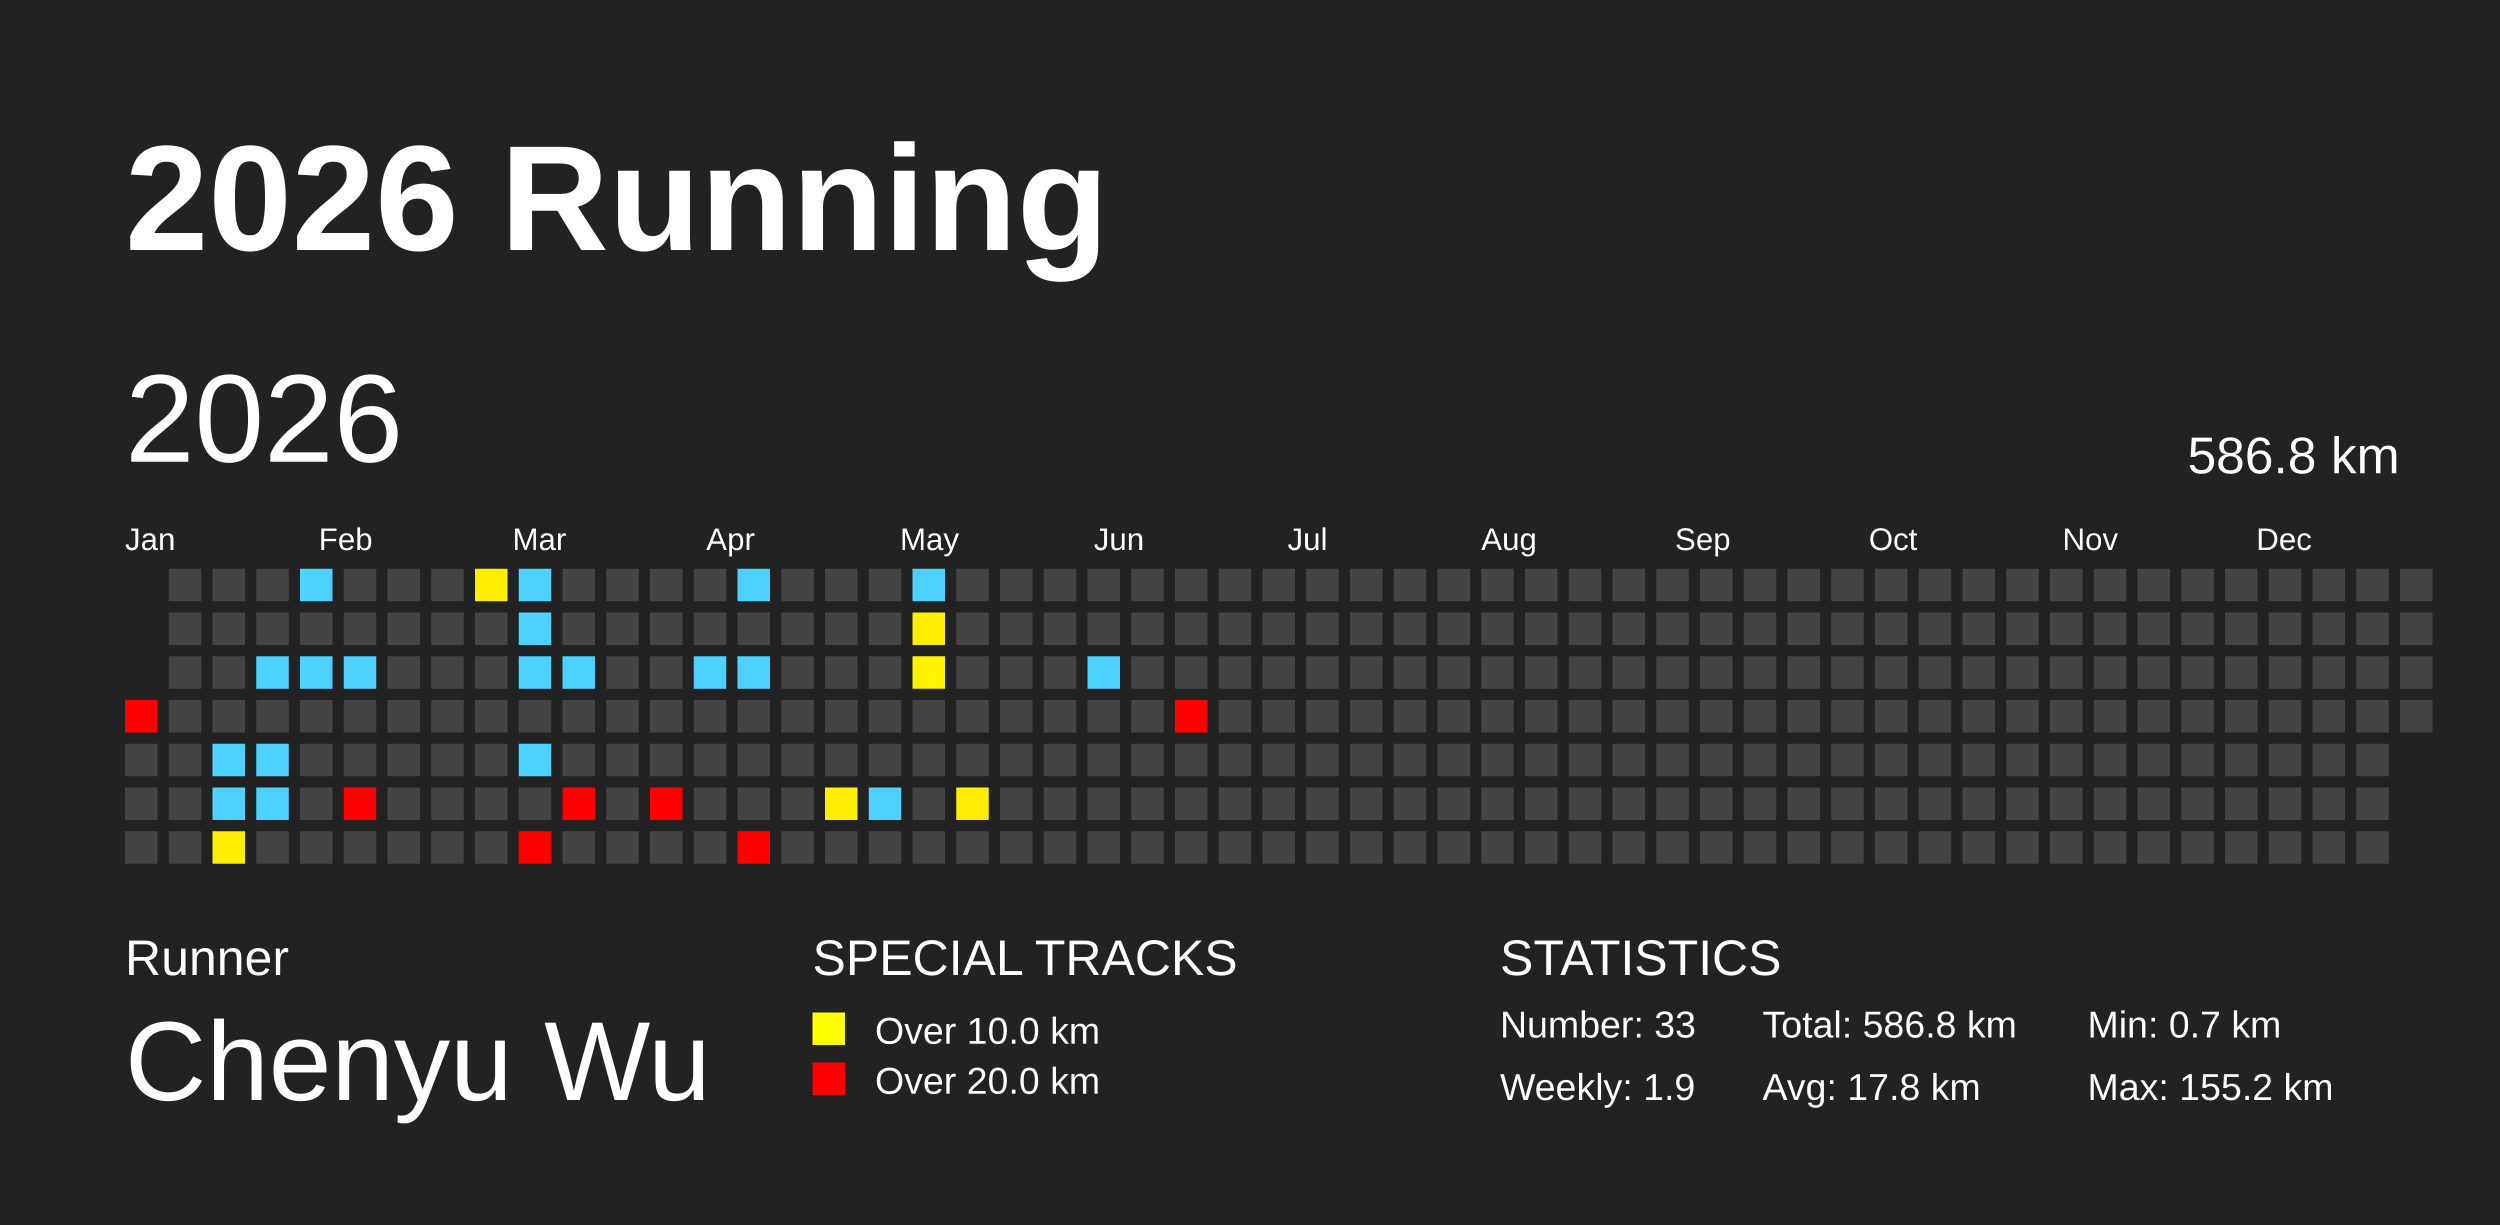
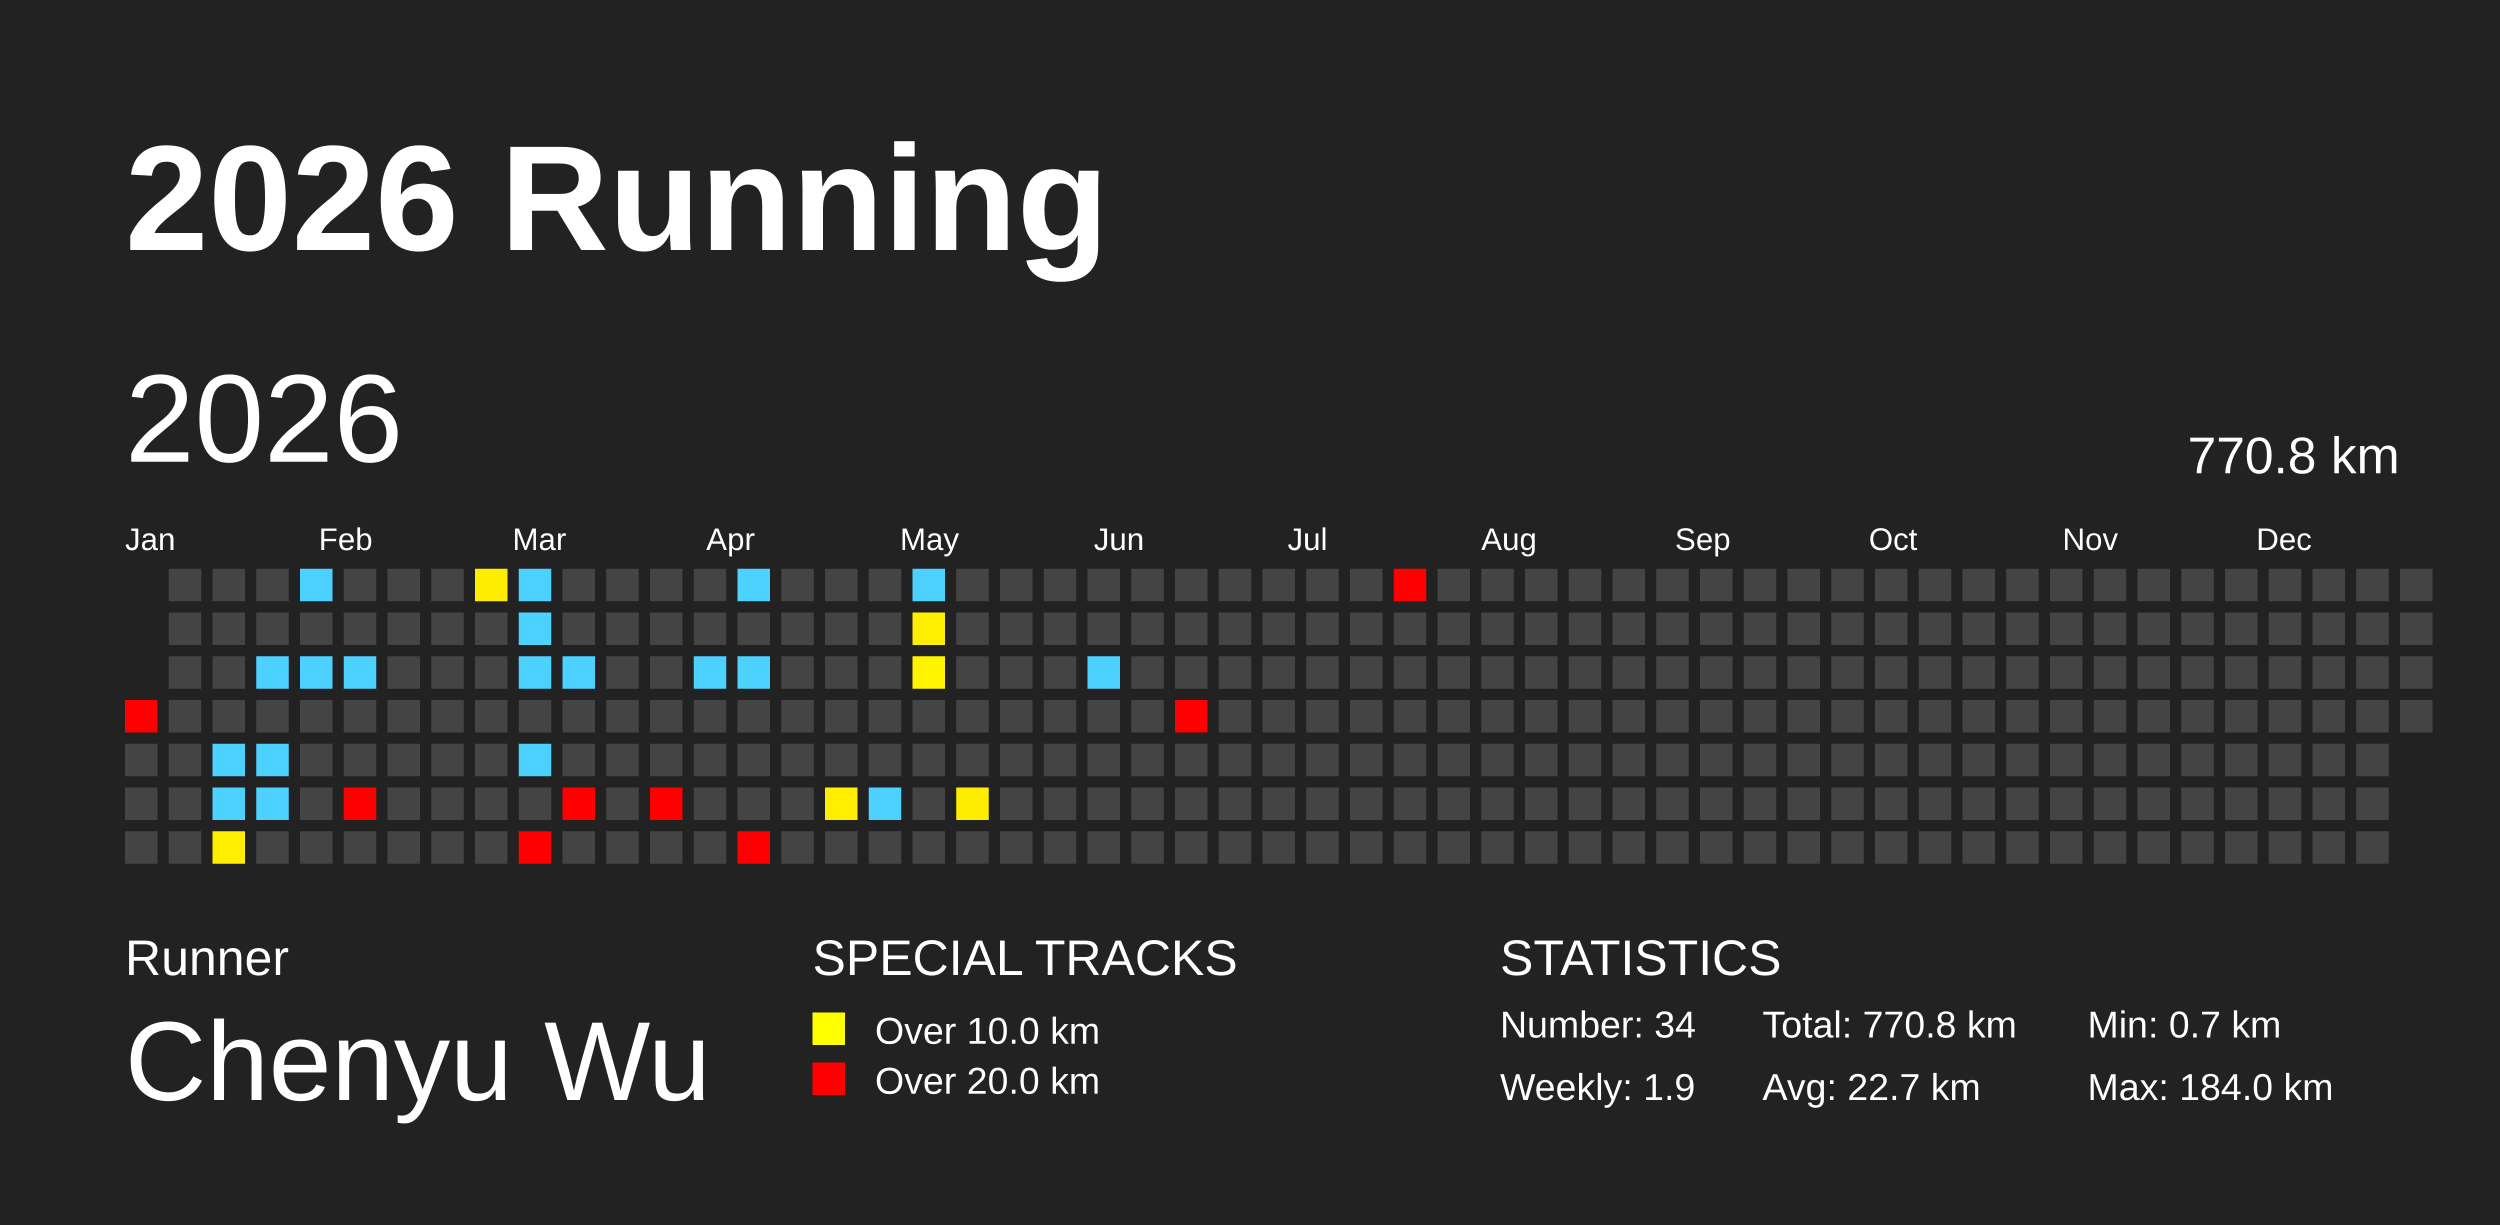
<svg xmlns="http://www.w3.org/2000/svg" baseProfile="full" height="98mm" version="1.1" viewBox="0,0,200,98" width="200mm">
  <defs />
  <rect fill="#222222" height="98" width="200" x="0" y="0" />
  <text fill="#FFFFFF" style="font-size:12px; font-family:Arial; font-weight:bold;" x="10" y="20">2026 Running</text>
  <text fill="#FFFFFF" style="font-size:4px; font-family:Arial" x="10" y="78">Runner</text>
  <text fill="#FFFFFF" style="font-size:9px; font-family:Arial" x="10" y="88">Chenyu Wu</text>
  <text fill="#FFFFFF" style="font-size:4px; font-family:Arial" x="65" y="78">SPECIAL TRACKS</text>
  <rect fill="yellow" height="2.6" width="2.6" x="65" y="81" />
  <text fill="#FFFFFF" style="font-size:3px; font-family:Arial" x="70" y="83.5">Over 10.0 km</text>
  <rect fill="red" height="2.6" width="2.6" x="65" y="85" />
  <text fill="#FFFFFF" style="font-size:3px; font-family:Arial" x="70" y="87.5">Over 20.0 km</text>
  <text fill="#FFFFFF" style="font-size:4px; font-family:Arial" x="120" y="78">STATISTICS</text>
-   <text fill="#FFFFFF" style="font-size:3px; font-family:Arial" x="120" y="83">Number: 33</text>
+   <text fill="#FFFFFF" style="font-size:3px; font-family:Arial" x="120" y="83">Number: 34</text>
  <text fill="#FFFFFF" style="font-size:3px; font-family:Arial" x="120" y="88">Weekly: 1.9</text>
-   <text fill="#FFFFFF" style="font-size:3px; font-family:Arial" x="141" y="83">Total: 586.8 km</text>
-   <text fill="#FFFFFF" style="font-size:3px; font-family:Arial" x="141" y="88">Avg: 17.8 km</text>
+   <text fill="#FFFFFF" style="font-size:3px; font-family:Arial" x="141" y="83">Total: 770.8 km</text>
+   <text fill="#FFFFFF" style="font-size:3px; font-family:Arial" x="141" y="88">Avg: 22.7 km</text>
  <text fill="#FFFFFF" style="font-size:3px; font-family:Arial" x="167" y="83">Min: 0.7 km</text>
-   <text fill="#FFFFFF" style="font-size:3px; font-family:Arial" x="167" y="88">Max: 155.2 km</text>
+   <text fill="#FFFFFF" style="font-size:3px; font-family:Arial" x="167" y="88">Max: 184.0 km</text>
  <text dominant-baseline="hanging" fill="#FFFFFF" style="font-size:10.0px; font-family:Arial;" x="10" y="30">2026</text>
-   <text dominant-baseline="hanging" fill="#FFFFFF" style="font-size:4.125px; font-family:Arial;" x="175" y="35">586.8 km</text>
+   <text dominant-baseline="hanging" fill="#FFFFFF" style="font-size:4.125px; font-family:Arial;" x="175" y="35">770.8 km</text>
  <text fill="#FFFFFF" style="font-size:2.5px; font-family:Arial" x="10.0" y="44">Jan</text>
  <text fill="#FFFFFF" style="font-size:2.5px; font-family:Arial" x="25.5" y="44">Feb</text>
  <text fill="#FFFFFF" style="font-size:2.5px; font-family:Arial" x="41.0" y="44">Mar</text>
  <text fill="#FFFFFF" style="font-size:2.5px; font-family:Arial" x="56.5" y="44">Apr</text>
  <text fill="#FFFFFF" style="font-size:2.5px; font-family:Arial" x="72.0" y="44">May</text>
  <text fill="#FFFFFF" style="font-size:2.5px; font-family:Arial" x="87.5" y="44">Jun</text>
  <text fill="#FFFFFF" style="font-size:2.5px; font-family:Arial" x="103.0" y="44">Jul</text>
  <text fill="#FFFFFF" style="font-size:2.5px; font-family:Arial" x="118.5" y="44">Aug</text>
  <text fill="#FFFFFF" style="font-size:2.5px; font-family:Arial" x="134.0" y="44">Sep</text>
  <text fill="#FFFFFF" style="font-size:2.5px; font-family:Arial" x="149.5" y="44">Oct</text>
  <text fill="#FFFFFF" style="font-size:2.5px; font-family:Arial" x="165.0" y="44">Nov</text>
  <text fill="#FFFFFF" style="font-size:2.5px; font-family:Arial" x="180.5" y="44">Dec</text>
  <rect fill="red" height="2.6" width="2.6" x="10.0" y="56.0" />
  <rect fill="#444444" height="2.6" width="2.6" x="10.0" y="59.5" />
  <rect fill="#444444" height="2.6" width="2.6" x="10.0" y="63.0" />
  <rect fill="#444444" height="2.6" width="2.6" x="10.0" y="66.5" />
  <rect fill="#444444" height="2.6" width="2.6" x="13.5" y="45.5" />
  <rect fill="#444444" height="2.6" width="2.6" x="13.5" y="49.0" />
  <rect fill="#444444" height="2.6" width="2.6" x="13.5" y="52.5" />
  <rect fill="#444444" height="2.6" width="2.6" x="13.5" y="56.0" />
  <rect fill="#444444" height="2.6" width="2.6" x="13.5" y="59.5" />
  <rect fill="#444444" height="2.6" width="2.6" x="13.5" y="63.0" />
  <rect fill="#444444" height="2.6" width="2.6" x="13.5" y="66.5" />
  <rect fill="#444444" height="2.6" width="2.6" x="17.0" y="45.5" />
  <rect fill="#444444" height="2.6" width="2.6" x="17.0" y="49.0" />
  <rect fill="#444444" height="2.6" width="2.6" x="17.0" y="52.5" />
  <rect fill="#444444" height="2.6" width="2.6" x="17.0" y="56.0" />
  <rect fill="#4dd2ff" height="2.6" width="2.6" x="17.0" y="59.5" />
  <rect fill="#4dd2ff" height="2.6" width="2.6" x="17.0" y="63.0" />
  <rect fill="#ffee00" height="2.6" width="2.6" x="17.0" y="66.5" />
  <rect fill="#444444" height="2.6" width="2.6" x="20.5" y="45.5" />
  <rect fill="#444444" height="2.6" width="2.6" x="20.5" y="49.0" />
  <rect fill="#4dd2ff" height="2.6" width="2.6" x="20.5" y="52.5" />
  <rect fill="#444444" height="2.6" width="2.6" x="20.5" y="56.0" />
  <rect fill="#4dd2ff" height="2.6" width="2.6" x="20.5" y="59.5" />
  <rect fill="#4dd2ff" height="2.6" width="2.6" x="20.5" y="63.0" />
  <rect fill="#444444" height="2.6" width="2.6" x="20.5" y="66.5" />
  <rect fill="#4dd2ff" height="2.6" width="2.6" x="24.0" y="45.5" />
  <rect fill="#444444" height="2.6" width="2.6" x="24.0" y="49.0" />
  <rect fill="#4dd2ff" height="2.6" width="2.6" x="24.0" y="52.5" />
  <rect fill="#444444" height="2.6" width="2.6" x="24.0" y="56.0" />
  <rect fill="#444444" height="2.6" width="2.6" x="24.0" y="59.5" />
  <rect fill="#444444" height="2.6" width="2.6" x="24.0" y="63.0" />
  <rect fill="#444444" height="2.6" width="2.6" x="24.0" y="66.5" />
  <rect fill="#444444" height="2.6" width="2.6" x="27.5" y="45.5" />
  <rect fill="#444444" height="2.6" width="2.6" x="27.5" y="49.0" />
  <rect fill="#4dd2ff" height="2.6" width="2.6" x="27.5" y="52.5" />
  <rect fill="#444444" height="2.6" width="2.6" x="27.5" y="56.0" />
  <rect fill="#444444" height="2.6" width="2.6" x="27.5" y="59.5" />
  <rect fill="red" height="2.6" width="2.6" x="27.5" y="63.0" />
  <rect fill="#444444" height="2.6" width="2.6" x="27.5" y="66.5" />
  <rect fill="#444444" height="2.6" width="2.6" x="31.0" y="45.5" />
  <rect fill="#444444" height="2.6" width="2.6" x="31.0" y="49.0" />
  <rect fill="#444444" height="2.6" width="2.6" x="31.0" y="52.5" />
  <rect fill="#444444" height="2.6" width="2.6" x="31.0" y="56.0" />
  <rect fill="#444444" height="2.6" width="2.6" x="31.0" y="59.5" />
  <rect fill="#444444" height="2.6" width="2.6" x="31.0" y="63.0" />
  <rect fill="#444444" height="2.6" width="2.6" x="31.0" y="66.5" />
  <rect fill="#444444" height="2.6" width="2.6" x="34.5" y="45.5" />
  <rect fill="#444444" height="2.6" width="2.6" x="34.5" y="49.0" />
  <rect fill="#444444" height="2.6" width="2.6" x="34.5" y="52.5" />
  <rect fill="#444444" height="2.6" width="2.6" x="34.5" y="56.0" />
  <rect fill="#444444" height="2.6" width="2.6" x="34.5" y="59.5" />
  <rect fill="#444444" height="2.6" width="2.6" x="34.5" y="63.0" />
  <rect fill="#444444" height="2.6" width="2.6" x="34.5" y="66.5" />
  <rect fill="#ffed00" height="2.6" width="2.6" x="38.0" y="45.5" />
  <rect fill="#444444" height="2.6" width="2.6" x="38.0" y="49.0" />
  <rect fill="#444444" height="2.6" width="2.6" x="38.0" y="52.5" />
  <rect fill="#444444" height="2.6" width="2.6" x="38.0" y="56.0" />
  <rect fill="#444444" height="2.6" width="2.6" x="38.0" y="59.5" />
  <rect fill="#444444" height="2.6" width="2.6" x="38.0" y="63.0" />
  <rect fill="#444444" height="2.6" width="2.6" x="38.0" y="66.5" />
  <rect fill="#4dd2ff" height="2.6" width="2.6" x="41.5" y="45.5" />
  <rect fill="#4dd2ff" height="2.6" width="2.6" x="41.5" y="49.0" />
  <rect fill="#4dd2ff" height="2.6" width="2.6" x="41.5" y="52.5" />
  <rect fill="#444444" height="2.6" width="2.6" x="41.5" y="56.0" />
  <rect fill="#4dd2ff" height="2.6" width="2.6" x="41.5" y="59.5" />
  <rect fill="#444444" height="2.6" width="2.6" x="41.5" y="63.0" />
  <rect fill="red" height="2.6" width="2.6" x="41.5" y="66.5" />
  <rect fill="#444444" height="2.6" width="2.6" x="45.0" y="45.5" />
  <rect fill="#444444" height="2.6" width="2.6" x="45.0" y="49.0" />
  <rect fill="#4dd2ff" height="2.6" width="2.6" x="45.0" y="52.5" />
  <rect fill="#444444" height="2.6" width="2.6" x="45.0" y="56.0" />
  <rect fill="#444444" height="2.6" width="2.6" x="45.0" y="59.5" />
  <rect fill="red" height="2.6" width="2.6" x="45.0" y="63.0" />
  <rect fill="#444444" height="2.6" width="2.6" x="45.0" y="66.5" />
  <rect fill="#444444" height="2.6" width="2.6" x="48.5" y="45.5" />
  <rect fill="#444444" height="2.6" width="2.6" x="48.5" y="49.0" />
  <rect fill="#444444" height="2.6" width="2.6" x="48.5" y="52.5" />
  <rect fill="#444444" height="2.6" width="2.6" x="48.5" y="56.0" />
  <rect fill="#444444" height="2.6" width="2.6" x="48.5" y="59.5" />
  <rect fill="#444444" height="2.6" width="2.6" x="48.5" y="63.0" />
  <rect fill="#444444" height="2.6" width="2.6" x="48.5" y="66.5" />
  <rect fill="#444444" height="2.6" width="2.6" x="52.0" y="45.5" />
  <rect fill="#444444" height="2.6" width="2.6" x="52.0" y="49.0" />
  <rect fill="#444444" height="2.6" width="2.6" x="52.0" y="52.5" />
  <rect fill="#444444" height="2.6" width="2.6" x="52.0" y="56.0" />
  <rect fill="#444444" height="2.6" width="2.6" x="52.0" y="59.5" />
  <rect fill="red" height="2.6" width="2.6" x="52.0" y="63.0" />
  <rect fill="#444444" height="2.6" width="2.6" x="52.0" y="66.5" />
  <rect fill="#444444" height="2.6" width="2.6" x="55.5" y="45.5" />
  <rect fill="#444444" height="2.6" width="2.6" x="55.5" y="49.0" />
  <rect fill="#4dd2ff" height="2.6" width="2.6" x="55.5" y="52.5" />
  <rect fill="#444444" height="2.6" width="2.6" x="55.5" y="56.0" />
  <rect fill="#444444" height="2.6" width="2.6" x="55.5" y="59.5" />
  <rect fill="#444444" height="2.6" width="2.6" x="55.5" y="63.0" />
  <rect fill="#444444" height="2.6" width="2.6" x="55.5" y="66.5" />
  <rect fill="#4dd2ff" height="2.6" width="2.6" x="59.0" y="45.5" />
  <rect fill="#444444" height="2.6" width="2.6" x="59.0" y="49.0" />
  <rect fill="#4dd2ff" height="2.6" width="2.6" x="59.0" y="52.5" />
  <rect fill="#444444" height="2.6" width="2.6" x="59.0" y="56.0" />
  <rect fill="#444444" height="2.6" width="2.6" x="59.0" y="59.5" />
  <rect fill="#444444" height="2.6" width="2.6" x="59.0" y="63.0" />
  <rect fill="red" height="2.6" width="2.6" x="59.0" y="66.5" />
  <rect fill="#444444" height="2.6" width="2.6" x="62.5" y="45.5" />
  <rect fill="#444444" height="2.6" width="2.6" x="62.5" y="49.0" />
  <rect fill="#444444" height="2.6" width="2.6" x="62.5" y="52.5" />
  <rect fill="#444444" height="2.6" width="2.6" x="62.5" y="56.0" />
  <rect fill="#444444" height="2.6" width="2.6" x="62.5" y="59.5" />
  <rect fill="#444444" height="2.6" width="2.6" x="62.5" y="63.0" />
  <rect fill="#444444" height="2.6" width="2.6" x="62.5" y="66.5" />
  <rect fill="#444444" height="2.6" width="2.6" x="66.0" y="45.5" />
  <rect fill="#444444" height="2.6" width="2.6" x="66.0" y="49.0" />
  <rect fill="#444444" height="2.6" width="2.6" x="66.0" y="52.5" />
  <rect fill="#444444" height="2.6" width="2.6" x="66.0" y="56.0" />
  <rect fill="#444444" height="2.6" width="2.6" x="66.0" y="59.5" />
  <rect fill="#ffee00" height="2.6" width="2.6" x="66.0" y="63.0" />
  <rect fill="#444444" height="2.6" width="2.6" x="66.0" y="66.5" />
  <rect fill="#444444" height="2.6" width="2.6" x="69.5" y="45.5" />
  <rect fill="#444444" height="2.6" width="2.6" x="69.5" y="49.0" />
  <rect fill="#444444" height="2.6" width="2.6" x="69.5" y="52.5" />
  <rect fill="#444444" height="2.6" width="2.6" x="69.5" y="56.0" />
  <rect fill="#444444" height="2.6" width="2.6" x="69.5" y="59.5" />
  <rect fill="#4dd2ff" height="2.6" width="2.6" x="69.5" y="63.0" />
  <rect fill="#444444" height="2.6" width="2.6" x="69.5" y="66.5" />
  <rect fill="#4dd2ff" height="2.6" width="2.6" x="73.0" y="45.5" />
  <rect fill="#ffee00" height="2.6" width="2.6" x="73.0" y="49.0" />
  <rect fill="#fff300" height="2.6" width="2.6" x="73.0" y="52.5" />
  <rect fill="#444444" height="2.6" width="2.6" x="73.0" y="56.0" />
  <rect fill="#444444" height="2.6" width="2.6" x="73.0" y="59.5" />
  <rect fill="#444444" height="2.6" width="2.6" x="73.0" y="63.0" />
  <rect fill="#444444" height="2.6" width="2.6" x="73.0" y="66.5" />
  <rect fill="#444444" height="2.6" width="2.6" x="76.5" y="45.5" />
  <rect fill="#444444" height="2.6" width="2.6" x="76.5" y="49.0" />
  <rect fill="#444444" height="2.6" width="2.6" x="76.5" y="52.5" />
  <rect fill="#444444" height="2.6" width="2.6" x="76.5" y="56.0" />
  <rect fill="#444444" height="2.6" width="2.6" x="76.5" y="59.5" />
  <rect fill="#ffed00" height="2.6" width="2.6" x="76.5" y="63.0" />
  <rect fill="#444444" height="2.6" width="2.6" x="76.5" y="66.5" />
  <rect fill="#444444" height="2.6" width="2.6" x="80.0" y="45.5" />
  <rect fill="#444444" height="2.6" width="2.6" x="80.0" y="49.0" />
  <rect fill="#444444" height="2.6" width="2.6" x="80.0" y="52.5" />
  <rect fill="#444444" height="2.6" width="2.6" x="80.0" y="56.0" />
  <rect fill="#444444" height="2.6" width="2.6" x="80.0" y="59.5" />
  <rect fill="#444444" height="2.6" width="2.6" x="80.0" y="63.0" />
  <rect fill="#444444" height="2.6" width="2.6" x="80.0" y="66.5" />
  <rect fill="#444444" height="2.6" width="2.6" x="83.5" y="45.5" />
  <rect fill="#444444" height="2.6" width="2.6" x="83.5" y="49.0" />
  <rect fill="#444444" height="2.6" width="2.6" x="83.5" y="52.5" />
  <rect fill="#444444" height="2.6" width="2.6" x="83.5" y="56.0" />
  <rect fill="#444444" height="2.6" width="2.6" x="83.5" y="59.5" />
  <rect fill="#444444" height="2.6" width="2.6" x="83.5" y="63.0" />
  <rect fill="#444444" height="2.6" width="2.6" x="83.5" y="66.5" />
  <rect fill="#444444" height="2.6" width="2.6" x="87.0" y="45.5" />
  <rect fill="#444444" height="2.6" width="2.6" x="87.0" y="49.0" />
  <rect fill="#4dd2ff" height="2.6" width="2.6" x="87.0" y="52.5" />
  <rect fill="#444444" height="2.6" width="2.6" x="87.0" y="56.0" />
  <rect fill="#444444" height="2.6" width="2.6" x="87.0" y="59.5" />
  <rect fill="#444444" height="2.6" width="2.6" x="87.0" y="63.0" />
  <rect fill="#444444" height="2.6" width="2.6" x="87.0" y="66.5" />
  <rect fill="#444444" height="2.6" width="2.6" x="90.5" y="45.5" />
  <rect fill="#444444" height="2.6" width="2.6" x="90.5" y="49.0" />
  <rect fill="#444444" height="2.6" width="2.6" x="90.5" y="52.5" />
  <rect fill="#444444" height="2.6" width="2.6" x="90.5" y="56.0" />
  <rect fill="#444444" height="2.6" width="2.6" x="90.5" y="59.5" />
  <rect fill="#444444" height="2.6" width="2.6" x="90.5" y="63.0" />
  <rect fill="#444444" height="2.6" width="2.6" x="90.5" y="66.5" />
  <rect fill="#444444" height="2.6" width="2.6" x="94.0" y="45.5" />
  <rect fill="#444444" height="2.6" width="2.6" x="94.0" y="49.0" />
  <rect fill="#444444" height="2.6" width="2.6" x="94.0" y="52.5" />
  <rect fill="red" height="2.6" width="2.6" x="94.0" y="56.0" />
  <rect fill="#444444" height="2.6" width="2.6" x="94.0" y="59.5" />
  <rect fill="#444444" height="2.6" width="2.6" x="94.0" y="63.0" />
  <rect fill="#444444" height="2.6" width="2.6" x="94.0" y="66.5" />
  <rect fill="#444444" height="2.6" width="2.6" x="97.5" y="45.5" />
  <rect fill="#444444" height="2.6" width="2.6" x="97.5" y="49.0" />
  <rect fill="#444444" height="2.6" width="2.6" x="97.5" y="52.5" />
  <rect fill="#444444" height="2.6" width="2.6" x="97.5" y="56.0" />
  <rect fill="#444444" height="2.6" width="2.6" x="97.5" y="59.5" />
  <rect fill="#444444" height="2.6" width="2.6" x="97.5" y="63.0" />
  <rect fill="#444444" height="2.6" width="2.6" x="97.5" y="66.5" />
  <rect fill="#444444" height="2.6" width="2.6" x="101.0" y="45.5" />
  <rect fill="#444444" height="2.6" width="2.6" x="101.0" y="49.0" />
  <rect fill="#444444" height="2.6" width="2.6" x="101.0" y="52.5" />
  <rect fill="#444444" height="2.6" width="2.6" x="101.0" y="56.0" />
  <rect fill="#444444" height="2.6" width="2.6" x="101.0" y="59.5" />
  <rect fill="#444444" height="2.6" width="2.6" x="101.0" y="63.0" />
  <rect fill="#444444" height="2.6" width="2.6" x="101.0" y="66.5" />
  <rect fill="#444444" height="2.6" width="2.6" x="104.5" y="45.5" />
  <rect fill="#444444" height="2.6" width="2.6" x="104.5" y="49.0" />
  <rect fill="#444444" height="2.6" width="2.6" x="104.5" y="52.5" />
  <rect fill="#444444" height="2.6" width="2.6" x="104.5" y="56.0" />
  <rect fill="#444444" height="2.6" width="2.6" x="104.5" y="59.5" />
  <rect fill="#444444" height="2.6" width="2.6" x="104.5" y="63.0" />
  <rect fill="#444444" height="2.6" width="2.6" x="104.5" y="66.5" />
  <rect fill="#444444" height="2.6" width="2.6" x="108.0" y="45.5" />
  <rect fill="#444444" height="2.6" width="2.6" x="108.0" y="49.0" />
  <rect fill="#444444" height="2.6" width="2.6" x="108.0" y="52.5" />
  <rect fill="#444444" height="2.6" width="2.6" x="108.0" y="56.0" />
  <rect fill="#444444" height="2.6" width="2.6" x="108.0" y="59.5" />
  <rect fill="#444444" height="2.6" width="2.6" x="108.0" y="63.0" />
  <rect fill="#444444" height="2.6" width="2.6" x="108.0" y="66.5" />
-   <rect fill="#444444" height="2.6" width="2.6" x="111.5" y="45.5" />
+   <rect fill="red" height="2.6" width="2.6" x="111.5" y="45.5" />
  <rect fill="#444444" height="2.6" width="2.6" x="111.5" y="49.0" />
  <rect fill="#444444" height="2.6" width="2.6" x="111.5" y="52.5" />
  <rect fill="#444444" height="2.6" width="2.6" x="111.5" y="56.0" />
  <rect fill="#444444" height="2.6" width="2.6" x="111.5" y="59.5" />
  <rect fill="#444444" height="2.6" width="2.6" x="111.5" y="63.0" />
  <rect fill="#444444" height="2.6" width="2.6" x="111.5" y="66.5" />
  <rect fill="#444444" height="2.6" width="2.6" x="115.0" y="45.5" />
  <rect fill="#444444" height="2.6" width="2.6" x="115.0" y="49.0" />
  <rect fill="#444444" height="2.6" width="2.6" x="115.0" y="52.5" />
  <rect fill="#444444" height="2.6" width="2.6" x="115.0" y="56.0" />
  <rect fill="#444444" height="2.6" width="2.6" x="115.0" y="59.5" />
  <rect fill="#444444" height="2.6" width="2.6" x="115.0" y="63.0" />
  <rect fill="#444444" height="2.6" width="2.6" x="115.0" y="66.5" />
  <rect fill="#444444" height="2.6" width="2.6" x="118.5" y="45.5" />
  <rect fill="#444444" height="2.6" width="2.6" x="118.5" y="49.0" />
  <rect fill="#444444" height="2.6" width="2.6" x="118.5" y="52.5" />
  <rect fill="#444444" height="2.6" width="2.6" x="118.5" y="56.0" />
  <rect fill="#444444" height="2.6" width="2.6" x="118.5" y="59.5" />
  <rect fill="#444444" height="2.6" width="2.6" x="118.5" y="63.0" />
  <rect fill="#444444" height="2.6" width="2.6" x="118.5" y="66.5" />
  <rect fill="#444444" height="2.6" width="2.6" x="122.0" y="45.5" />
  <rect fill="#444444" height="2.6" width="2.6" x="122.0" y="49.0" />
  <rect fill="#444444" height="2.6" width="2.6" x="122.0" y="52.5" />
  <rect fill="#444444" height="2.6" width="2.6" x="122.0" y="56.0" />
  <rect fill="#444444" height="2.6" width="2.6" x="122.0" y="59.5" />
  <rect fill="#444444" height="2.6" width="2.6" x="122.0" y="63.0" />
  <rect fill="#444444" height="2.6" width="2.6" x="122.0" y="66.5" />
  <rect fill="#444444" height="2.6" width="2.6" x="125.5" y="45.5" />
  <rect fill="#444444" height="2.6" width="2.6" x="125.5" y="49.0" />
  <rect fill="#444444" height="2.6" width="2.6" x="125.5" y="52.5" />
  <rect fill="#444444" height="2.6" width="2.6" x="125.5" y="56.0" />
  <rect fill="#444444" height="2.6" width="2.6" x="125.5" y="59.5" />
  <rect fill="#444444" height="2.6" width="2.6" x="125.5" y="63.0" />
  <rect fill="#444444" height="2.6" width="2.6" x="125.5" y="66.5" />
  <rect fill="#444444" height="2.6" width="2.6" x="129.0" y="45.5" />
  <rect fill="#444444" height="2.6" width="2.6" x="129.0" y="49.0" />
  <rect fill="#444444" height="2.6" width="2.6" x="129.0" y="52.5" />
  <rect fill="#444444" height="2.6" width="2.6" x="129.0" y="56.0" />
  <rect fill="#444444" height="2.6" width="2.6" x="129.0" y="59.5" />
  <rect fill="#444444" height="2.6" width="2.6" x="129.0" y="63.0" />
  <rect fill="#444444" height="2.6" width="2.6" x="129.0" y="66.5" />
  <rect fill="#444444" height="2.6" width="2.6" x="132.5" y="45.5" />
  <rect fill="#444444" height="2.6" width="2.6" x="132.5" y="49.0" />
  <rect fill="#444444" height="2.6" width="2.6" x="132.5" y="52.5" />
  <rect fill="#444444" height="2.6" width="2.6" x="132.5" y="56.0" />
  <rect fill="#444444" height="2.6" width="2.6" x="132.5" y="59.5" />
  <rect fill="#444444" height="2.6" width="2.6" x="132.5" y="63.0" />
  <rect fill="#444444" height="2.6" width="2.6" x="132.5" y="66.5" />
  <rect fill="#444444" height="2.6" width="2.6" x="136.0" y="45.5" />
  <rect fill="#444444" height="2.6" width="2.6" x="136.0" y="49.0" />
  <rect fill="#444444" height="2.6" width="2.6" x="136.0" y="52.5" />
  <rect fill="#444444" height="2.6" width="2.6" x="136.0" y="56.0" />
  <rect fill="#444444" height="2.6" width="2.6" x="136.0" y="59.5" />
  <rect fill="#444444" height="2.6" width="2.6" x="136.0" y="63.0" />
  <rect fill="#444444" height="2.6" width="2.6" x="136.0" y="66.5" />
  <rect fill="#444444" height="2.6" width="2.6" x="139.5" y="45.5" />
  <rect fill="#444444" height="2.6" width="2.6" x="139.5" y="49.0" />
  <rect fill="#444444" height="2.6" width="2.6" x="139.5" y="52.5" />
  <rect fill="#444444" height="2.6" width="2.6" x="139.5" y="56.0" />
  <rect fill="#444444" height="2.6" width="2.6" x="139.5" y="59.5" />
  <rect fill="#444444" height="2.6" width="2.6" x="139.5" y="63.0" />
  <rect fill="#444444" height="2.6" width="2.6" x="139.5" y="66.5" />
  <rect fill="#444444" height="2.6" width="2.6" x="143.0" y="45.5" />
  <rect fill="#444444" height="2.6" width="2.6" x="143.0" y="49.0" />
  <rect fill="#444444" height="2.6" width="2.6" x="143.0" y="52.5" />
  <rect fill="#444444" height="2.6" width="2.6" x="143.0" y="56.0" />
  <rect fill="#444444" height="2.6" width="2.6" x="143.0" y="59.5" />
  <rect fill="#444444" height="2.6" width="2.6" x="143.0" y="63.0" />
  <rect fill="#444444" height="2.6" width="2.6" x="143.0" y="66.5" />
  <rect fill="#444444" height="2.6" width="2.6" x="146.5" y="45.5" />
  <rect fill="#444444" height="2.6" width="2.6" x="146.5" y="49.0" />
  <rect fill="#444444" height="2.6" width="2.6" x="146.5" y="52.5" />
  <rect fill="#444444" height="2.6" width="2.6" x="146.5" y="56.0" />
  <rect fill="#444444" height="2.6" width="2.6" x="146.5" y="59.5" />
  <rect fill="#444444" height="2.6" width="2.6" x="146.5" y="63.0" />
  <rect fill="#444444" height="2.6" width="2.6" x="146.5" y="66.5" />
  <rect fill="#444444" height="2.6" width="2.6" x="150.0" y="45.5" />
  <rect fill="#444444" height="2.6" width="2.6" x="150.0" y="49.0" />
  <rect fill="#444444" height="2.6" width="2.6" x="150.0" y="52.5" />
  <rect fill="#444444" height="2.6" width="2.6" x="150.0" y="56.0" />
  <rect fill="#444444" height="2.6" width="2.6" x="150.0" y="59.5" />
  <rect fill="#444444" height="2.6" width="2.6" x="150.0" y="63.0" />
  <rect fill="#444444" height="2.6" width="2.6" x="150.0" y="66.5" />
  <rect fill="#444444" height="2.6" width="2.6" x="153.5" y="45.5" />
  <rect fill="#444444" height="2.6" width="2.6" x="153.5" y="49.0" />
  <rect fill="#444444" height="2.6" width="2.6" x="153.5" y="52.5" />
  <rect fill="#444444" height="2.6" width="2.6" x="153.5" y="56.0" />
  <rect fill="#444444" height="2.6" width="2.6" x="153.5" y="59.5" />
  <rect fill="#444444" height="2.6" width="2.6" x="153.5" y="63.0" />
  <rect fill="#444444" height="2.6" width="2.6" x="153.5" y="66.5" />
  <rect fill="#444444" height="2.6" width="2.6" x="157.0" y="45.5" />
  <rect fill="#444444" height="2.6" width="2.6" x="157.0" y="49.0" />
  <rect fill="#444444" height="2.6" width="2.6" x="157.0" y="52.5" />
  <rect fill="#444444" height="2.6" width="2.6" x="157.0" y="56.0" />
  <rect fill="#444444" height="2.6" width="2.6" x="157.0" y="59.5" />
  <rect fill="#444444" height="2.6" width="2.6" x="157.0" y="63.0" />
  <rect fill="#444444" height="2.6" width="2.6" x="157.0" y="66.5" />
  <rect fill="#444444" height="2.6" width="2.6" x="160.5" y="45.5" />
  <rect fill="#444444" height="2.6" width="2.6" x="160.5" y="49.0" />
  <rect fill="#444444" height="2.6" width="2.6" x="160.5" y="52.5" />
  <rect fill="#444444" height="2.6" width="2.6" x="160.5" y="56.0" />
  <rect fill="#444444" height="2.6" width="2.6" x="160.5" y="59.5" />
  <rect fill="#444444" height="2.6" width="2.6" x="160.5" y="63.0" />
  <rect fill="#444444" height="2.6" width="2.6" x="160.5" y="66.5" />
  <rect fill="#444444" height="2.6" width="2.6" x="164.0" y="45.5" />
  <rect fill="#444444" height="2.6" width="2.6" x="164.0" y="49.0" />
  <rect fill="#444444" height="2.6" width="2.6" x="164.0" y="52.5" />
  <rect fill="#444444" height="2.6" width="2.6" x="164.0" y="56.0" />
  <rect fill="#444444" height="2.6" width="2.6" x="164.0" y="59.5" />
  <rect fill="#444444" height="2.6" width="2.6" x="164.0" y="63.0" />
  <rect fill="#444444" height="2.6" width="2.6" x="164.0" y="66.5" />
  <rect fill="#444444" height="2.6" width="2.6" x="167.5" y="45.5" />
  <rect fill="#444444" height="2.6" width="2.6" x="167.5" y="49.0" />
  <rect fill="#444444" height="2.6" width="2.6" x="167.5" y="52.5" />
  <rect fill="#444444" height="2.6" width="2.6" x="167.5" y="56.0" />
  <rect fill="#444444" height="2.6" width="2.6" x="167.5" y="59.5" />
  <rect fill="#444444" height="2.6" width="2.6" x="167.5" y="63.0" />
  <rect fill="#444444" height="2.6" width="2.6" x="167.5" y="66.5" />
  <rect fill="#444444" height="2.6" width="2.6" x="171.0" y="45.5" />
  <rect fill="#444444" height="2.6" width="2.6" x="171.0" y="49.0" />
  <rect fill="#444444" height="2.6" width="2.6" x="171.0" y="52.5" />
  <rect fill="#444444" height="2.6" width="2.6" x="171.0" y="56.0" />
  <rect fill="#444444" height="2.6" width="2.6" x="171.0" y="59.5" />
  <rect fill="#444444" height="2.6" width="2.6" x="171.0" y="63.0" />
  <rect fill="#444444" height="2.6" width="2.6" x="171.0" y="66.5" />
  <rect fill="#444444" height="2.6" width="2.6" x="174.5" y="45.5" />
  <rect fill="#444444" height="2.6" width="2.6" x="174.5" y="49.0" />
  <rect fill="#444444" height="2.6" width="2.6" x="174.5" y="52.5" />
  <rect fill="#444444" height="2.6" width="2.6" x="174.5" y="56.0" />
  <rect fill="#444444" height="2.6" width="2.6" x="174.5" y="59.5" />
  <rect fill="#444444" height="2.6" width="2.6" x="174.5" y="63.0" />
  <rect fill="#444444" height="2.6" width="2.6" x="174.5" y="66.5" />
  <rect fill="#444444" height="2.6" width="2.6" x="178.0" y="45.5" />
  <rect fill="#444444" height="2.6" width="2.6" x="178.0" y="49.0" />
  <rect fill="#444444" height="2.6" width="2.6" x="178.0" y="52.5" />
  <rect fill="#444444" height="2.6" width="2.6" x="178.0" y="56.0" />
  <rect fill="#444444" height="2.6" width="2.6" x="178.0" y="59.5" />
  <rect fill="#444444" height="2.6" width="2.6" x="178.0" y="63.0" />
  <rect fill="#444444" height="2.6" width="2.6" x="178.0" y="66.5" />
  <rect fill="#444444" height="2.6" width="2.6" x="181.5" y="45.5" />
  <rect fill="#444444" height="2.6" width="2.6" x="181.5" y="49.0" />
  <rect fill="#444444" height="2.6" width="2.6" x="181.5" y="52.5" />
  <rect fill="#444444" height="2.6" width="2.6" x="181.5" y="56.0" />
  <rect fill="#444444" height="2.6" width="2.6" x="181.5" y="59.5" />
  <rect fill="#444444" height="2.6" width="2.6" x="181.5" y="63.0" />
  <rect fill="#444444" height="2.6" width="2.6" x="181.5" y="66.5" />
  <rect fill="#444444" height="2.6" width="2.6" x="185.0" y="45.5" />
  <rect fill="#444444" height="2.6" width="2.6" x="185.0" y="49.0" />
  <rect fill="#444444" height="2.6" width="2.6" x="185.0" y="52.5" />
  <rect fill="#444444" height="2.6" width="2.6" x="185.0" y="56.0" />
  <rect fill="#444444" height="2.6" width="2.6" x="185.0" y="59.5" />
  <rect fill="#444444" height="2.6" width="2.6" x="185.0" y="63.0" />
  <rect fill="#444444" height="2.6" width="2.6" x="185.0" y="66.5" />
  <rect fill="#444444" height="2.6" width="2.6" x="188.5" y="45.5" />
  <rect fill="#444444" height="2.6" width="2.6" x="188.5" y="49.0" />
  <rect fill="#444444" height="2.6" width="2.6" x="188.5" y="52.5" />
  <rect fill="#444444" height="2.6" width="2.6" x="188.5" y="56.0" />
  <rect fill="#444444" height="2.6" width="2.6" x="188.5" y="59.5" />
  <rect fill="#444444" height="2.6" width="2.6" x="188.5" y="63.0" />
  <rect fill="#444444" height="2.6" width="2.6" x="188.5" y="66.5" />
  <rect fill="#444444" height="2.6" width="2.6" x="192.0" y="45.5" />
  <rect fill="#444444" height="2.6" width="2.6" x="192.0" y="49.0" />
  <rect fill="#444444" height="2.6" width="2.6" x="192.0" y="52.5" />
  <rect fill="#444444" height="2.6" width="2.6" x="192.0" y="56.0" />
</svg>
